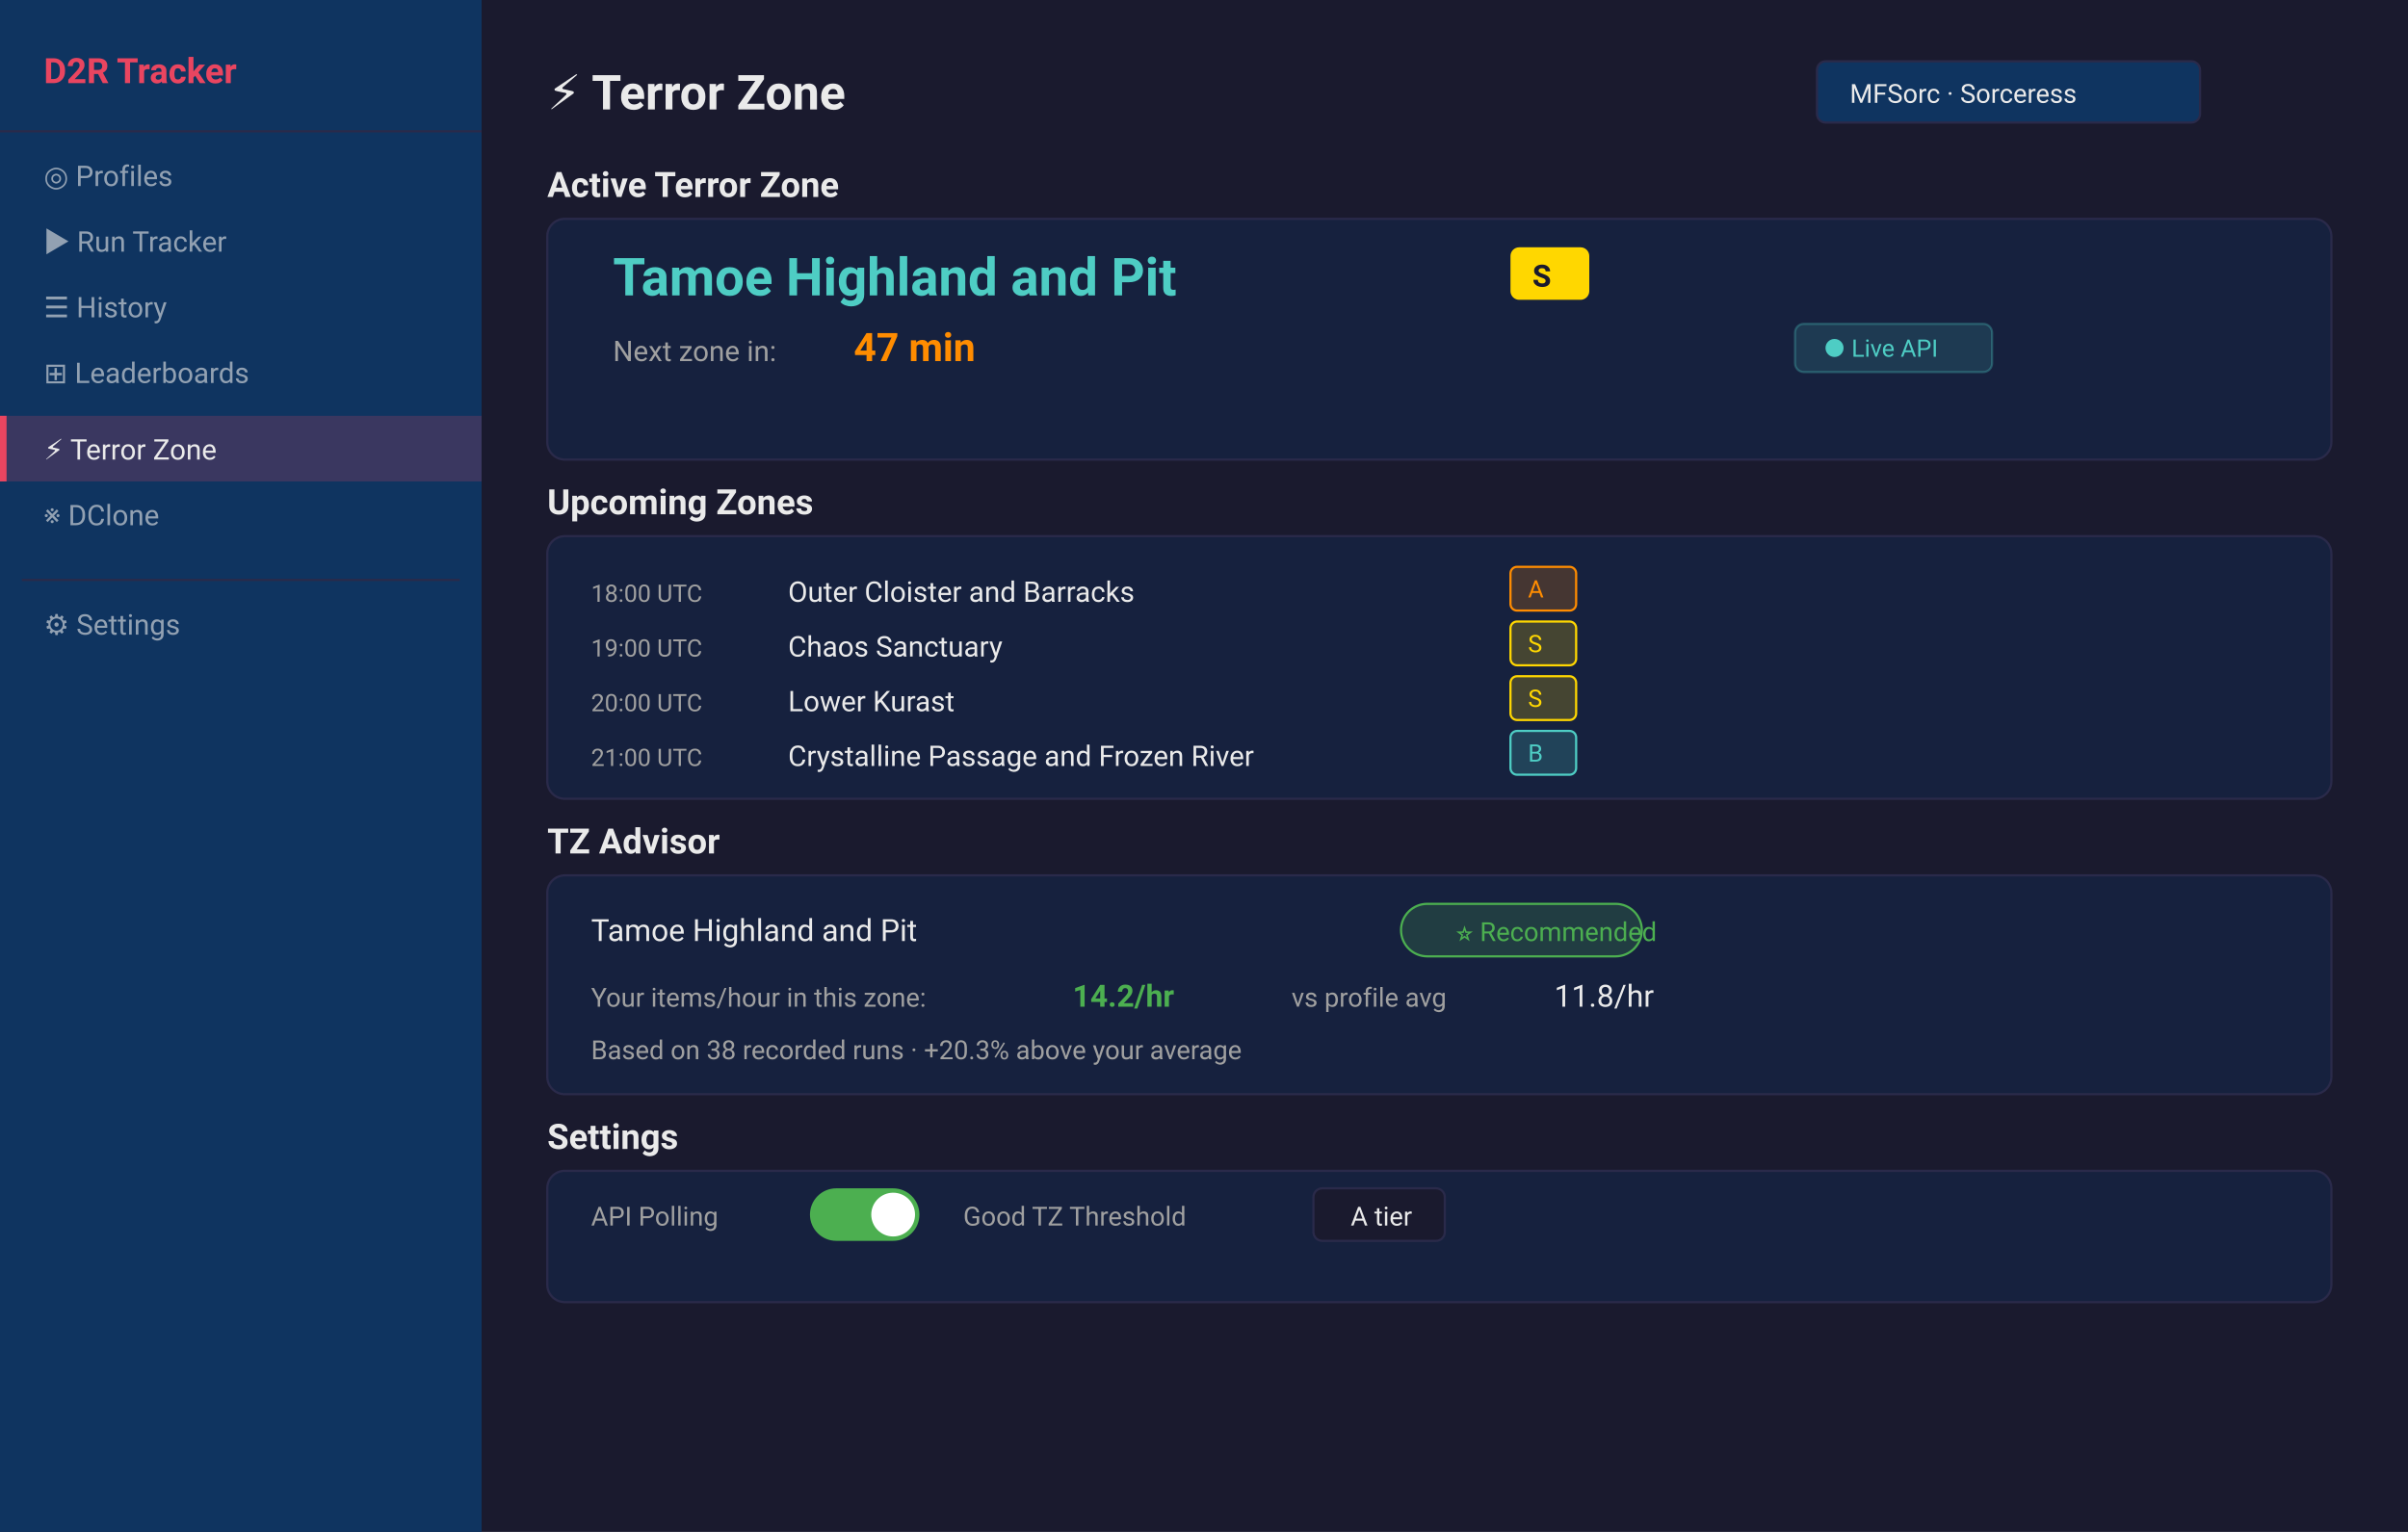
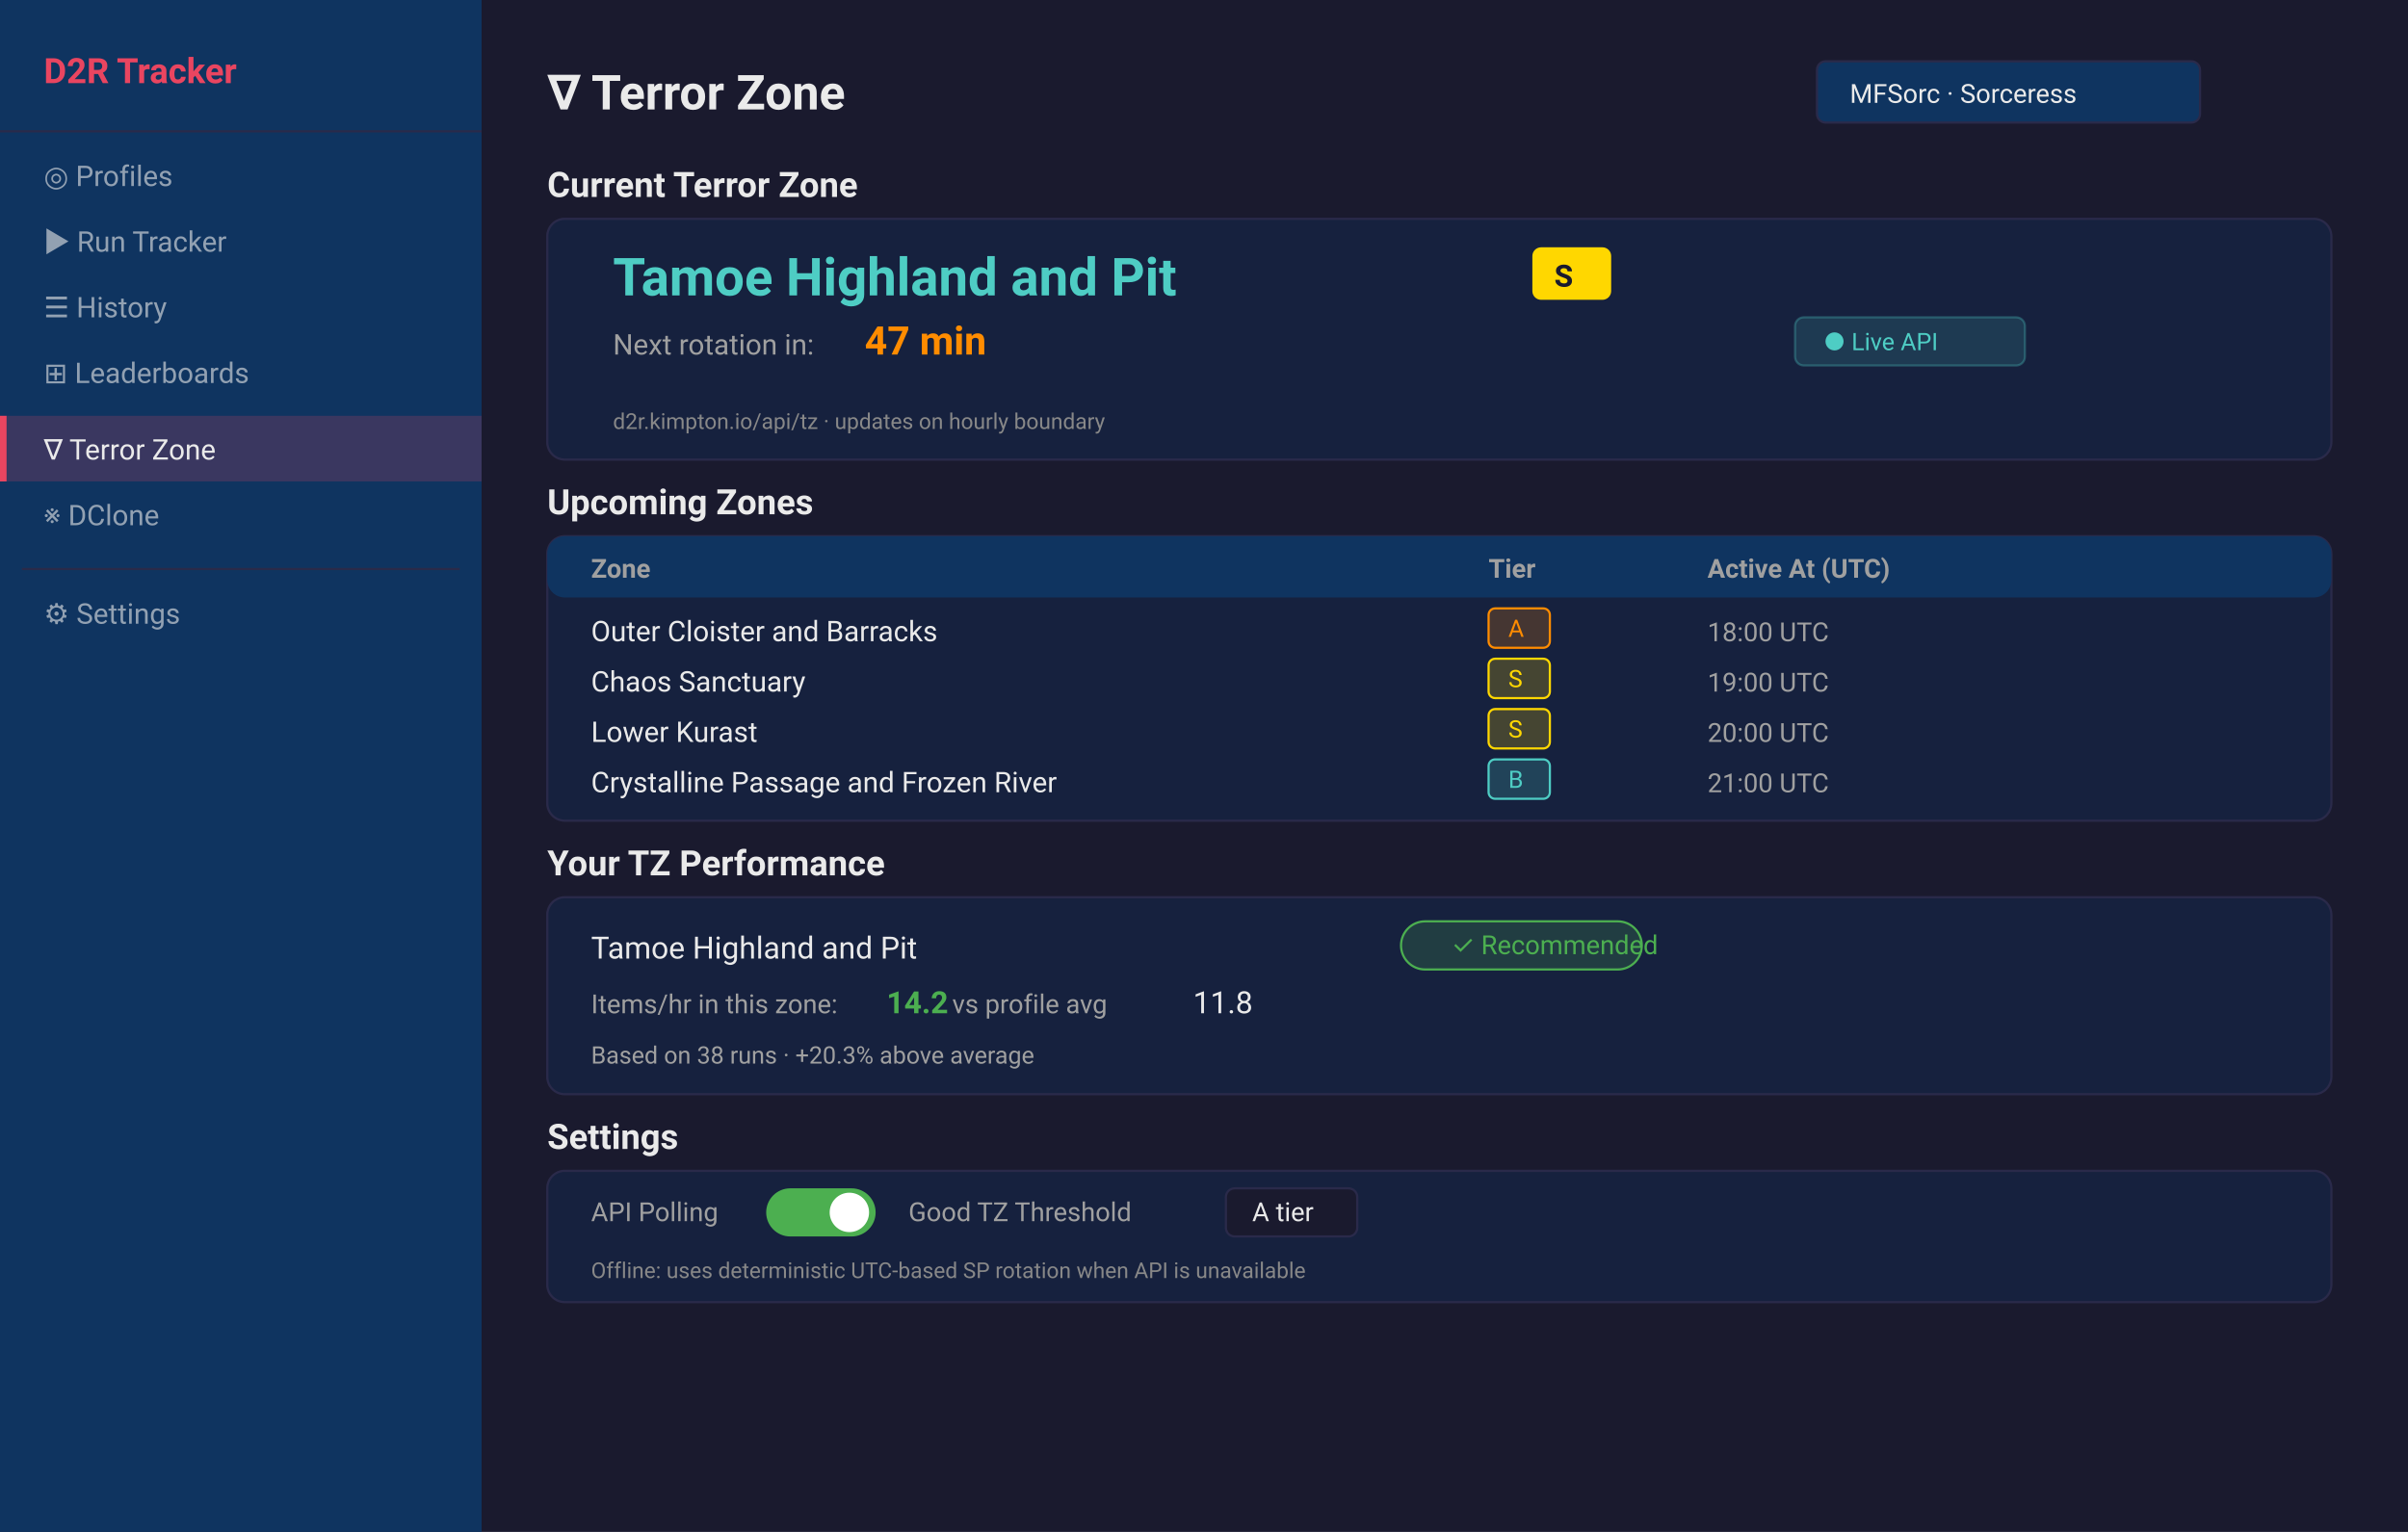
<svg xmlns="http://www.w3.org/2000/svg" viewBox="0 0 1100 700" font-family="-apple-system, BlinkMacSystemFont, Segoe UI, Roboto, sans-serif">
  <rect width="1100" height="700" fill="#1a1a2e" />
  <rect x="0" y="0" width="220" height="700" fill="#0f3460" />
  <text x="20" y="38" fill="#e94560" font-size="16" font-weight="bold">D2R Tracker</text>
  <line x1="0" y1="60" x2="220" y2="60" stroke="#2a2a4a" stroke-width="1" />
  <text x="20" y="85" fill="#eaeaea" font-size="13" opacity="0.6">◎ Profiles</text>
  <text x="20" y="115" fill="#eaeaea" font-size="13" opacity="0.6">▶ Run Tracker</text>
  <text x="20" y="145" fill="#eaeaea" font-size="13" opacity="0.6">☰ History</text>
  <text x="20" y="175" fill="#eaeaea" font-size="13" opacity="0.6">⊞ Leaderboards</text>
  <rect x="0" y="190" width="220" height="30" fill="rgba(233,69,96,0.2)" />
  <rect x="0" y="190" width="3" height="30" fill="#e94560" />
-   <text x="20" y="210" fill="#eaeaea" font-size="13">⚡ Terror Zone</text>
+   <text x="20" y="210" fill="#eaeaea" font-size="13">∇ Terror Zone</text>
  <text x="20" y="240" fill="#eaeaea" font-size="13" opacity="0.6">※ DClone</text>
-   <line x1="10" y1="265" x2="210" y2="265" stroke="#2a2a4a" stroke-width="1" />
-   <text x="20" y="290" fill="#eaeaea" font-size="13" opacity="0.6">⚙ Settings</text>
-   <text x="250" y="50" fill="#eaeaea" font-size="22" font-weight="bold">⚡ Terror Zone</text>
+   <line x1="10" y1="260" x2="210" y2="260" stroke="#2a2a4a" stroke-width="1" />
+   <text x="20" y="285" fill="#eaeaea" font-size="13" opacity="0.6">⚙ Settings</text>
+   <text x="250" y="50" fill="#eaeaea" font-size="22" font-weight="bold">∇ Terror Zone</text>
  <rect x="830" y="28" width="175" height="28" rx="4" fill="#0f3460" stroke="#2a2a4a" />
  <text x="845" y="47" fill="#eaeaea" font-size="12">MFSorc · Sorceress</text>
-   <text x="250" y="90" fill="#eaeaea" font-size="16" font-weight="bold">Active Terror Zone</text>
+   <text x="250" y="90" fill="#eaeaea" font-size="16" font-weight="bold">Current Terror Zone</text>
  <rect x="250" y="100" width="815" height="110" rx="8" fill="#16213e" stroke="#2a2a4a" />
  <text x="280" y="135" fill="#4ecdc4" font-size="24" font-weight="bold">Tamoe Highland and Pit</text>
-   <rect x="690" y="113" width="36" height="24" rx="4" fill="#ffd700" />
-   <text x="700" y="131" fill="#1a1a2e" font-size="14" font-weight="bold">S</text>
-   <text x="280" y="165" fill="#a0a0a0" font-size="13">Next zone in:</text>
-   <text x="390" y="165" fill="#ff8c00" font-size="18" font-weight="bold">47 min</text>
-   <rect x="820" y="148" width="90" height="22" rx="4" fill="rgba(78,205,196,0.15)" stroke="rgba(78,205,196,0.3)" />
-   <text x="833" y="163" fill="#4ecdc4" font-size="11">● Live API</text>
+   <rect x="700" y="113" width="36" height="24" rx="4" fill="#ffd700" />
+   <text x="710" y="131" fill="#1a1a2e" font-size="14" font-weight="bold">S</text>
+   <text x="280" y="162" fill="#a0a0a0" font-size="13">Next rotation in:</text>
+   <text x="395" y="162" fill="#ff8c00" font-size="18" font-weight="bold">47 min</text>
+   <rect x="820" y="145" width="105" height="22" rx="4" fill="rgba(78,205,196,0.15)" stroke="rgba(78,205,196,0.3)" />
+   <text x="833" y="160" fill="#4ecdc4" font-size="11">● Live API</text>
+   <text x="280" y="196" fill="#888" font-size="10">d2r.kimpton.io/api/tz · updates on hourly boundary</text>
  <text x="250" y="235" fill="#eaeaea" font-size="16" font-weight="bold">Upcoming Zones</text>
-   <rect x="250" y="245" width="815" height="120" rx="8" fill="#16213e" stroke="#2a2a4a" />
-   <text x="270" y="275" fill="#a0a0a0" font-size="11">18:00 UTC</text>
-   <text x="360" y="275" fill="#eaeaea" font-size="13">Outer Cloister and Barracks</text>
-   <rect x="690" y="259" width="30" height="20" rx="3" fill="rgba(255,140,0,0.2)" stroke="#ff8c00" />
-   <text x="698" y="273" fill="#ff8c00" font-size="11">A</text>
-   <text x="270" y="300" fill="#a0a0a0" font-size="11">19:00 UTC</text>
-   <text x="360" y="300" fill="#eaeaea" font-size="13">Chaos Sanctuary</text>
-   <rect x="690" y="284" width="30" height="20" rx="3" fill="rgba(255,215,0,0.2)" stroke="#ffd700" />
-   <text x="698" y="298" fill="#ffd700" font-size="11">S</text>
-   <text x="270" y="325" fill="#a0a0a0" font-size="11">20:00 UTC</text>
-   <text x="360" y="325" fill="#eaeaea" font-size="13">Lower Kurast</text>
-   <rect x="690" y="309" width="30" height="20" rx="3" fill="rgba(255,215,0,0.2)" stroke="#ffd700" />
-   <text x="698" y="323" fill="#ffd700" font-size="11">S</text>
-   <text x="270" y="350" fill="#a0a0a0" font-size="11">21:00 UTC</text>
-   <text x="360" y="350" fill="#eaeaea" font-size="13">Crystalline Passage and Frozen River</text>
-   <rect x="690" y="334" width="30" height="20" rx="3" fill="rgba(78,205,196,0.2)" stroke="#4ecdc4" />
-   <text x="698" y="348" fill="#4ecdc4" font-size="11">B</text>
-   <text x="250" y="390" fill="#eaeaea" font-size="16" font-weight="bold">TZ Advisor</text>
-   <rect x="250" y="400" width="815" height="100" rx="8" fill="#16213e" stroke="#2a2a4a" />
-   <text x="270" y="430" fill="#eaeaea" font-size="14">Tamoe Highland and Pit</text>
-   <rect x="640" y="413" width="110" height="24" rx="12" fill="rgba(76,175,80,0.2)" stroke="#4caf50" />
-   <text x="665" y="430" fill="#4caf50" font-size="12">⭐ Recommended</text>
-   <text x="270" y="460" fill="#a0a0a0" font-size="12">Your items/hour in this zone:</text>
-   <text x="490" y="460" fill="#4caf50" font-size="14" font-weight="bold">14.2/hr</text>
-   <text x="590" y="460" fill="#a0a0a0" font-size="12">vs profile avg</text>
-   <text x="710" y="460" fill="#eaeaea" font-size="14">11.8/hr</text>
-   <text x="270" y="484" fill="#a0a0a0" font-size="12">Based on 38 recorded runs · +20.3% above your average</text>
+   <rect x="250" y="245" width="815" height="130" rx="8" fill="#16213e" stroke="#2a2a4a" />
+   <rect x="250" y="245" width="815" height="28" rx="8" fill="#0f3460" />
+   <text x="270" y="264" fill="#a0a0a0" font-size="12" font-weight="bold">Zone</text>
+   <text x="680" y="264" fill="#a0a0a0" font-size="12" font-weight="bold">Tier</text>
+   <text x="780" y="264" fill="#a0a0a0" font-size="12" font-weight="bold">Active At (UTC)</text>
+   <text x="270" y="293" fill="#eaeaea" font-size="13">Outer Cloister and Barracks</text>
+   <rect x="680" y="278" width="28" height="18" rx="3" fill="rgba(255,140,0,0.2)" stroke="#ff8c00" />
+   <text x="689" y="291" fill="#ff8c00" font-size="11">A</text>
+   <text x="780" y="293" fill="#a0a0a0" font-size="12">18:00 UTC</text>
+   <text x="270" y="316" fill="#eaeaea" font-size="13">Chaos Sanctuary</text>
+   <rect x="680" y="301" width="28" height="18" rx="3" fill="rgba(255,215,0,0.2)" stroke="#ffd700" />
+   <text x="689" y="314" fill="#ffd700" font-size="11">S</text>
+   <text x="780" y="316" fill="#a0a0a0" font-size="12">19:00 UTC</text>
+   <text x="270" y="339" fill="#eaeaea" font-size="13">Lower Kurast</text>
+   <rect x="680" y="324" width="28" height="18" rx="3" fill="rgba(255,215,0,0.2)" stroke="#ffd700" />
+   <text x="689" y="337" fill="#ffd700" font-size="11">S</text>
+   <text x="780" y="339" fill="#a0a0a0" font-size="12">20:00 UTC</text>
+   <text x="270" y="362" fill="#eaeaea" font-size="13">Crystalline Passage and Frozen River</text>
+   <rect x="680" y="347" width="28" height="18" rx="3" fill="rgba(78,205,196,0.2)" stroke="#4ecdc4" />
+   <text x="689" y="360" fill="#4ecdc4" font-size="11">B</text>
+   <text x="780" y="362" fill="#a0a0a0" font-size="12">21:00 UTC</text>
+   <text x="250" y="400" fill="#eaeaea" font-size="16" font-weight="bold">Your TZ Performance</text>
+   <rect x="250" y="410" width="815" height="90" rx="8" fill="#16213e" stroke="#2a2a4a" />
+   <text x="270" y="438" fill="#eaeaea" font-size="14">Tamoe Highland and Pit</text>
+   <rect x="640" y="421" width="110" height="22" rx="11" fill="rgba(76,175,80,0.2)" stroke="#4caf50" />
+   <text x="663" y="436" fill="#4caf50" font-size="12">✓ Recommended</text>
+   <text x="270" y="463" fill="#a0a0a0" font-size="12">Items/hr in this zone:</text>
+   <text x="405" y="463" fill="#4caf50" font-size="14" font-weight="bold">14.2</text>
+   <text x="435" y="463" fill="#a0a0a0" font-size="12"> vs profile avg </text>
+   <text x="545" y="463" fill="#eaeaea" font-size="14">11.8</text>
+   <text x="270" y="486" fill="#a0a0a0" font-size="11">Based on 38 runs · +20.3% above average</text>
  <text x="250" y="525" fill="#eaeaea" font-size="16" font-weight="bold">Settings</text>
  <rect x="250" y="535" width="815" height="60" rx="8" fill="#16213e" stroke="#2a2a4a" />
-   <text x="270" y="560" fill="#a0a0a0" font-size="12">API Polling</text>
-   <rect x="370" y="543" width="50" height="24" rx="12" fill="#4caf50" />
-   <circle cx="408" cy="555" r="10" fill="white" />
-   <text x="440" y="560" fill="#a0a0a0" font-size="12">Good TZ Threshold</text>
-   <rect x="600" y="543" width="60" height="24" rx="4" fill="#1a1a2e" stroke="#2a2a4a" />
-   <text x="617" y="560" fill="#eaeaea" font-size="12">A tier</text>
+   <text x="270" y="558" fill="#a0a0a0" font-size="12">API Polling</text>
+   <rect x="350" y="543" width="50" height="22" rx="11" fill="#4caf50" />
+   <circle cx="388" cy="554" r="9" fill="white" />
+   <text x="415" y="558" fill="#a0a0a0" font-size="12">Good TZ Threshold</text>
+   <rect x="560" y="543" width="60" height="22" rx="4" fill="#1a1a2e" stroke="#2a2a4a" />
+   <text x="572" y="558" fill="#eaeaea" font-size="12">A tier</text>
+   <text x="270" y="584" fill="#888" font-size="10">Offline: uses deterministic UTC-based SP rotation when API is unavailable</text>
</svg>
